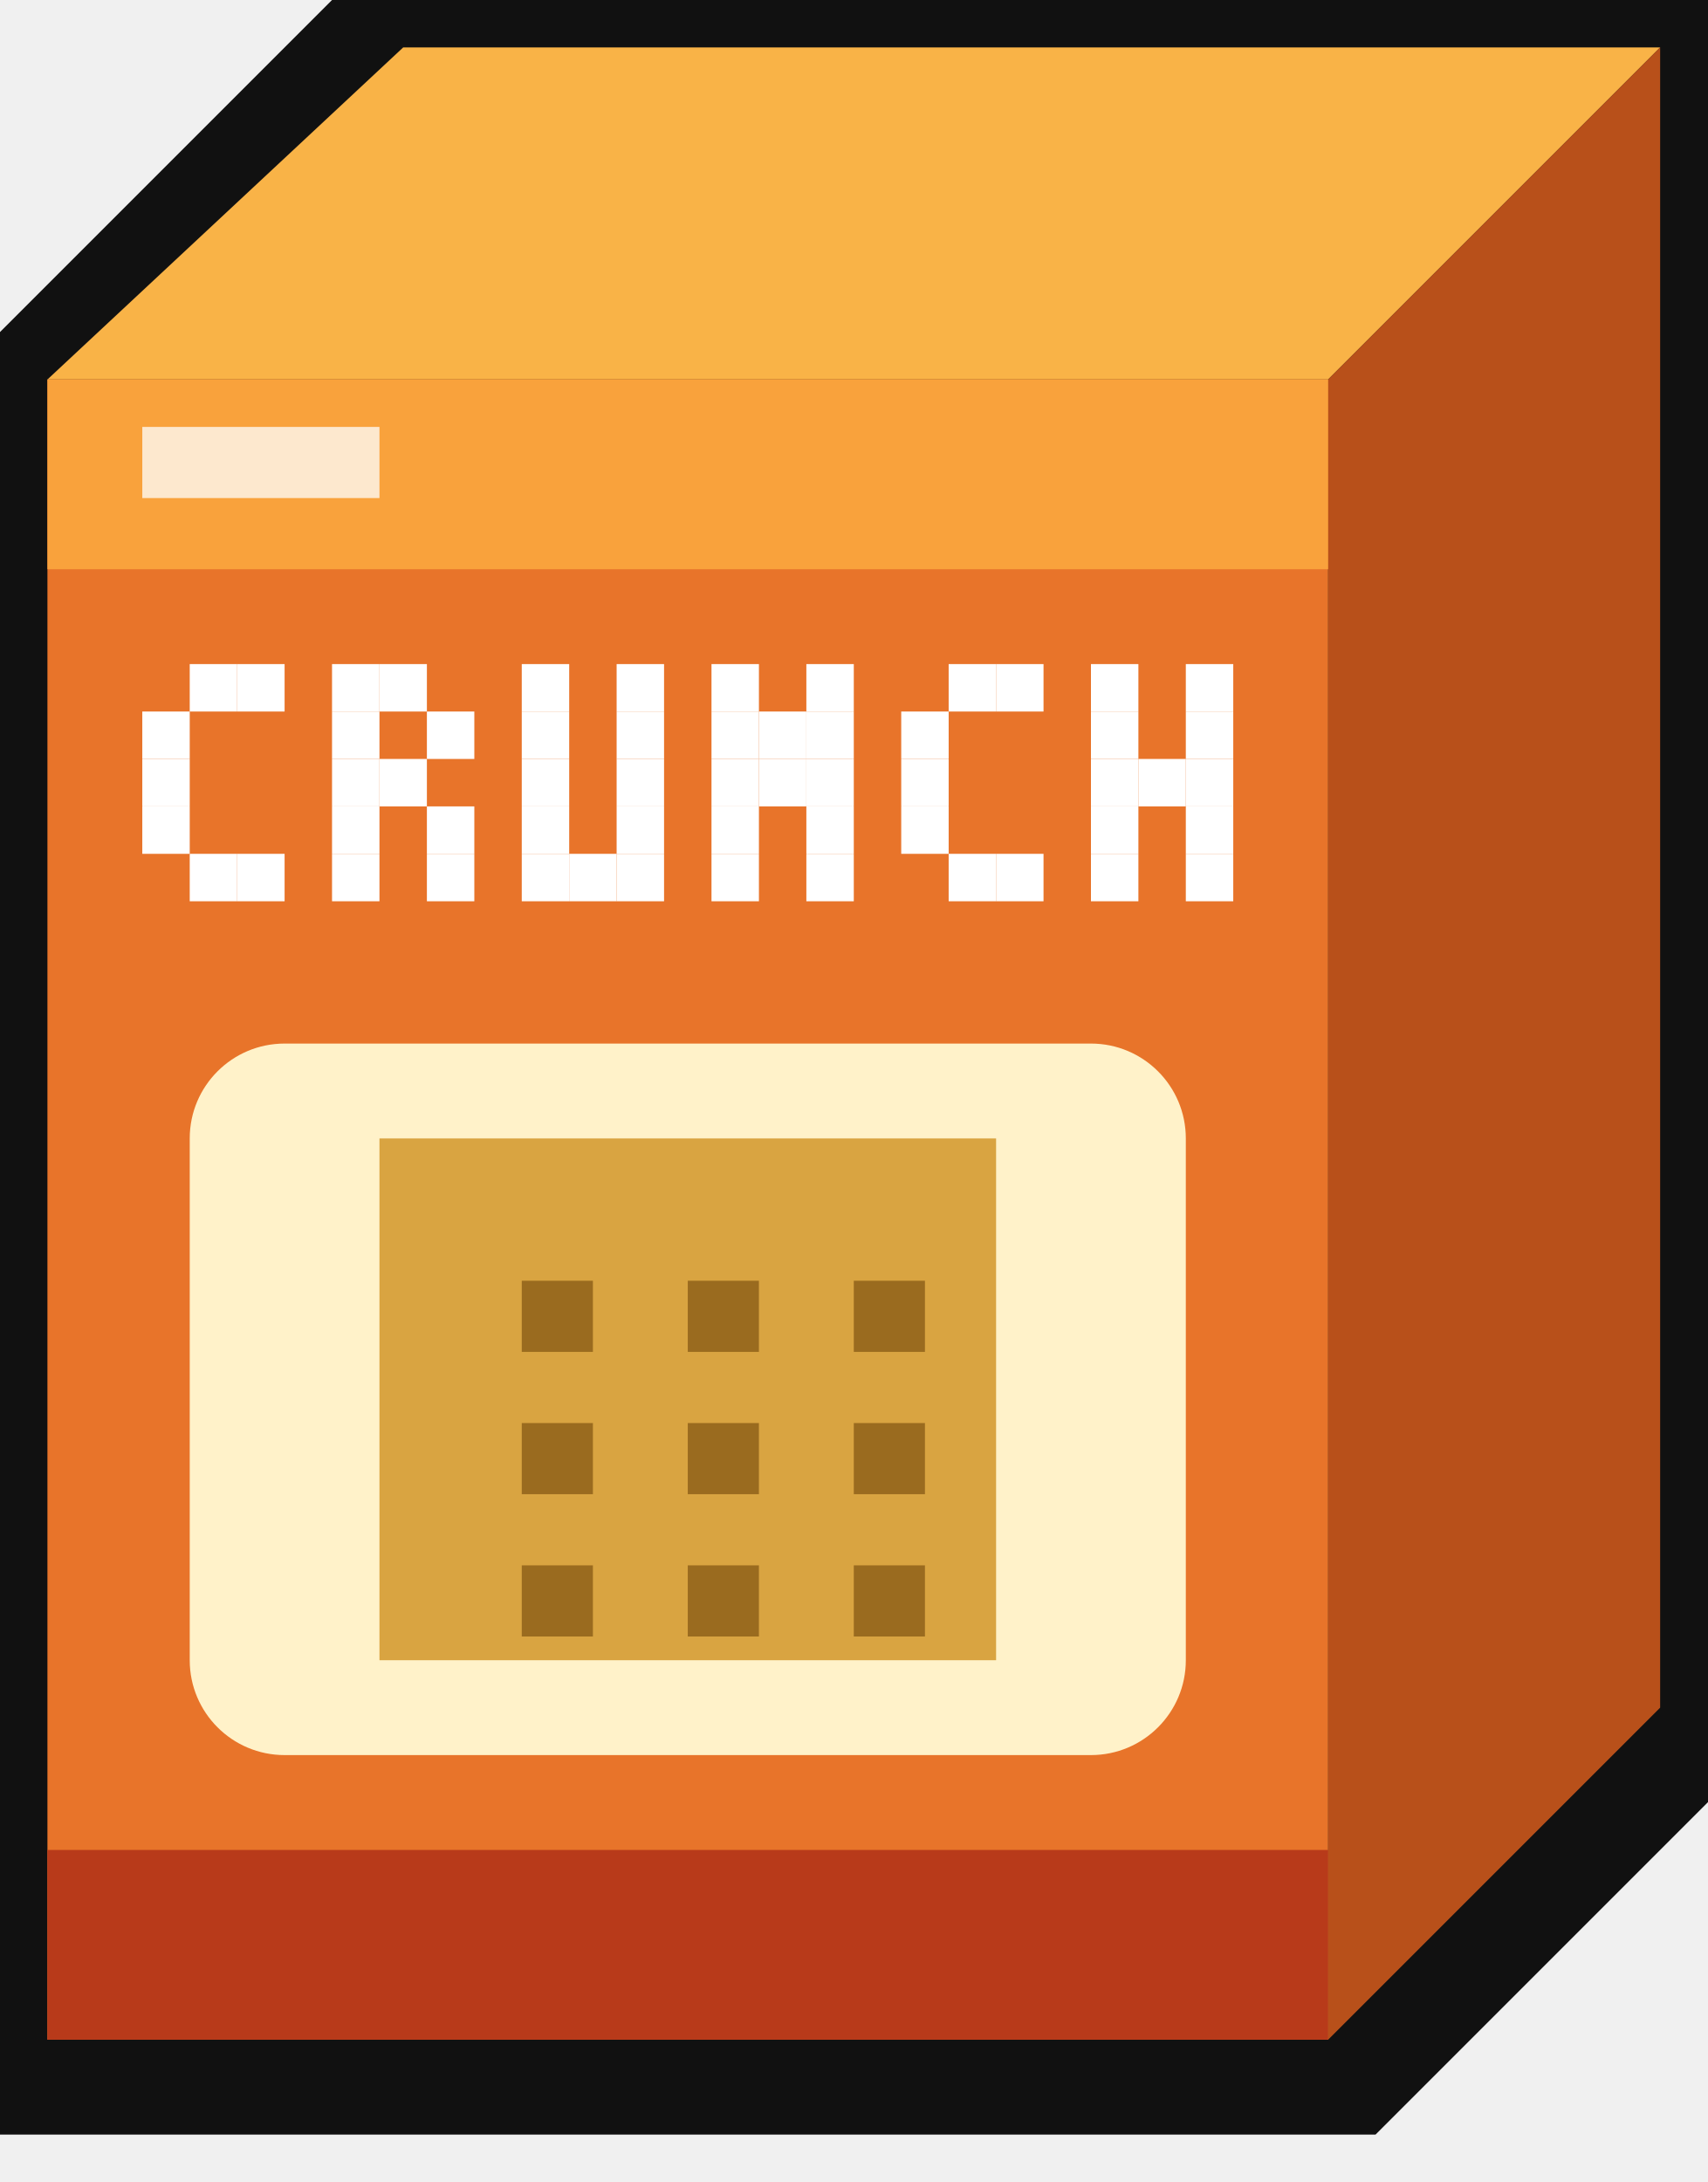
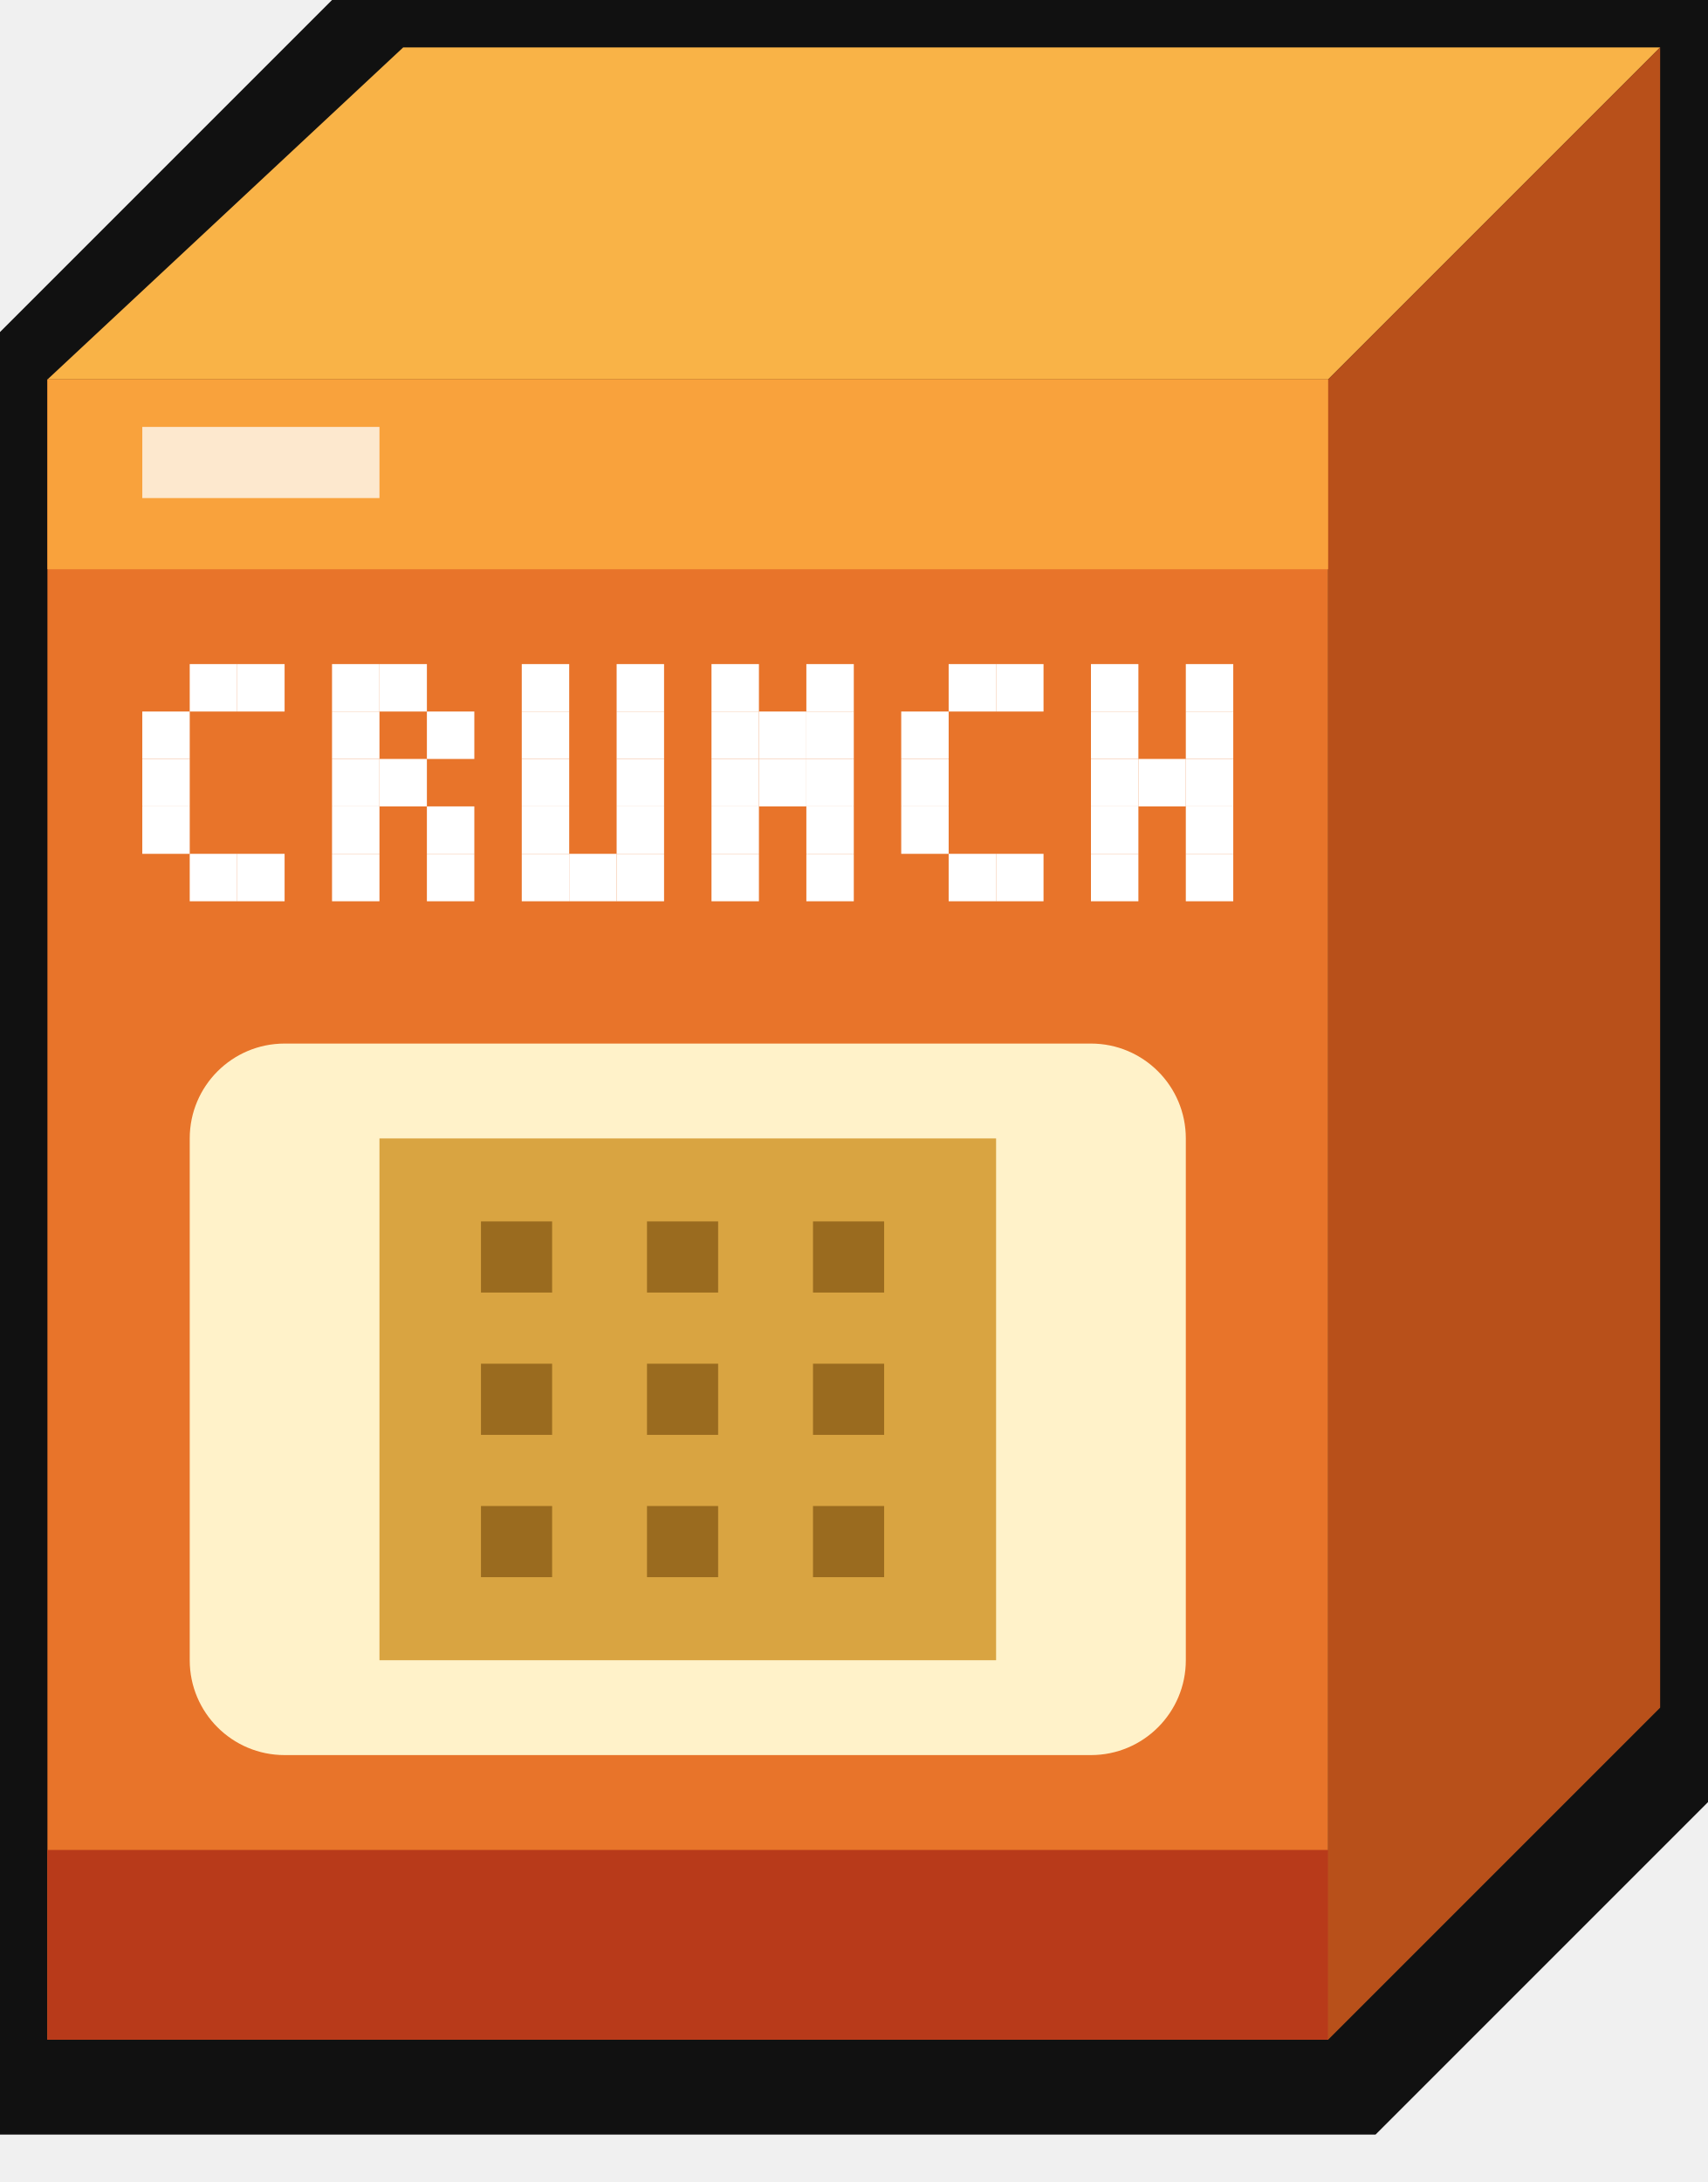
- <svg xmlns="http://www.w3.org/2000/svg" width="36" height="46" viewBox="0 0 36 46">
-   <polygon points="0,7 8,-1 37,-1 37,37 29,45 0,45" fill="#111111" />
-   <polygon points="1,8 8.5,1 35,1 28,8" fill="#f9b347" />
-   <polygon points="28,8 35,1 35,36 28,43" fill="#b8501a" />
-   <rect x="1" y="8" width="27" height="35" fill="#e8742a" />
-   <rect x="1" y="8" width="27" height="4" fill="#f9a23c" />
-   <rect x="4" y="14" width="1" height="1" fill="#ffffff" />
-   <rect x="5" y="14" width="1" height="1" fill="#ffffff" />
-   <rect x="3" y="15" width="1" height="1" fill="#ffffff" />
-   <rect x="3" y="16" width="1" height="1" fill="#ffffff" />
-   <rect x="3" y="17" width="1" height="1" fill="#ffffff" />
-   <rect x="4" y="18" width="1" height="1" fill="#ffffff" />
-   <rect x="5" y="18" width="1" height="1" fill="#ffffff" />
-   <rect x="7" y="14" width="1" height="1" fill="#ffffff" />
-   <rect x="8" y="14" width="1" height="1" fill="#ffffff" />
-   <rect x="7" y="15" width="1" height="1" fill="#ffffff" />
-   <rect x="9" y="15" width="1" height="1" fill="#ffffff" />
-   <rect x="7" y="16" width="1" height="1" fill="#ffffff" />
-   <rect x="8" y="16" width="1" height="1" fill="#ffffff" />
-   <rect x="7" y="17" width="1" height="1" fill="#ffffff" />
-   <rect x="9" y="17" width="1" height="1" fill="#ffffff" />
-   <rect x="7" y="18" width="1" height="1" fill="#ffffff" />
-   <rect x="9" y="18" width="1" height="1" fill="#ffffff" />
-   <rect x="11" y="14" width="1" height="1" fill="#ffffff" />
-   <rect x="13" y="14" width="1" height="1" fill="#ffffff" />
-   <rect x="11" y="15" width="1" height="1" fill="#ffffff" />
-   <rect x="13" y="15" width="1" height="1" fill="#ffffff" />
-   <rect x="11" y="16" width="1" height="1" fill="#ffffff" />
-   <rect x="13" y="16" width="1" height="1" fill="#ffffff" />
-   <rect x="11" y="17" width="1" height="1" fill="#ffffff" />
-   <rect x="13" y="17" width="1" height="1" fill="#ffffff" />
-   <rect x="11" y="18" width="1" height="1" fill="#ffffff" />
-   <rect x="12" y="18" width="1" height="1" fill="#ffffff" />
-   <rect x="13" y="18" width="1" height="1" fill="#ffffff" />
-   <rect x="15" y="14" width="1" height="1" fill="#ffffff" />
-   <rect x="17" y="14" width="1" height="1" fill="#ffffff" />
-   <rect x="15" y="15" width="1" height="1" fill="#ffffff" />
-   <rect x="16" y="15" width="1" height="1" fill="#ffffff" />
-   <rect x="17" y="15" width="1" height="1" fill="#ffffff" />
-   <rect x="15" y="16" width="1" height="1" fill="#ffffff" />
-   <rect x="16" y="16" width="1" height="1" fill="#ffffff" />
-   <rect x="17" y="16" width="1" height="1" fill="#ffffff" />
-   <rect x="15" y="17" width="1" height="1" fill="#ffffff" />
-   <rect x="17" y="17" width="1" height="1" fill="#ffffff" />
-   <rect x="15" y="18" width="1" height="1" fill="#ffffff" />
-   <rect x="17" y="18" width="1" height="1" fill="#ffffff" />
-   <rect x="20" y="14" width="1" height="1" fill="#ffffff" />
-   <rect x="21" y="14" width="1" height="1" fill="#ffffff" />
-   <rect x="19" y="15" width="1" height="1" fill="#ffffff" />
-   <rect x="19" y="16" width="1" height="1" fill="#ffffff" />
-   <rect x="19" y="17" width="1" height="1" fill="#ffffff" />
-   <rect x="20" y="18" width="1" height="1" fill="#ffffff" />
-   <rect x="21" y="18" width="1" height="1" fill="#ffffff" />
-   <rect x="23" y="14" width="1" height="1" fill="#ffffff" />
-   <rect x="25" y="14" width="1" height="1" fill="#ffffff" />
-   <rect x="23" y="15" width="1" height="1" fill="#ffffff" />
-   <rect x="25" y="15" width="1" height="1" fill="#ffffff" />
-   <rect x="23" y="16" width="1" height="1" fill="#ffffff" />
-   <rect x="24" y="16" width="1" height="1" fill="#ffffff" />
-   <rect x="25" y="16" width="1" height="1" fill="#ffffff" />
-   <rect x="23" y="17" width="1" height="1" fill="#ffffff" />
-   <rect x="25" y="17" width="1" height="1" fill="#ffffff" />
-   <rect x="23" y="18" width="1" height="1" fill="#ffffff" />
-   <rect x="25" y="18" width="1" height="1" fill="#ffffff" />
-   <rect x="4" y="22" width="21" height="15" rx="2" fill="#fff2c9" />
-   <rect x="8" y="24" width="13" height="11" fill="#d9a441" />
-   <rect x="11" y="27" width="1.5" height="1.5" fill="#9a6b1f" />
-   <rect x="11" y="30" width="1.5" height="1.5" fill="#9a6b1f" />
-   <rect x="11" y="33" width="1.5" height="1.5" fill="#9a6b1f" />
-   <rect x="14.5" y="27" width="1.5" height="1.5" fill="#9a6b1f" />
-   <rect x="14.5" y="30" width="1.5" height="1.5" fill="#9a6b1f" />
-   <rect x="14.5" y="33" width="1.5" height="1.5" fill="#9a6b1f" />
-   <rect x="18" y="27" width="1.5" height="1.5" fill="#9a6b1f" />
-   <rect x="18" y="30" width="1.5" height="1.5" fill="#9a6b1f" />
-   <rect x="18" y="33" width="1.5" height="1.5" fill="#9a6b1f" />
-   <rect x="1" y="39" width="27" height="4" fill="#b83a1a" />
-   <rect x="3" y="9" width="5" height="1.5" fill="#ffffff" fill-opacity="0.75" />
+ <svg xmlns="http://www.w3.org/2000/svg" width="36" height="46" viewBox="0 0 36 46" version="1.1" id="svg75">
+   <defs id="defs75" />
+   <polygon points="0,7 8,-1 37,-1 37,37 29,45 0,45" fill="#111111" id="polygon1" />
+   <polygon points="1,8 8.5,1 35,1 28,8" fill="#f9b347" id="polygon2" />
+   <polygon points="28,8 35,1 35,36 28,43" fill="#b8501a" id="polygon3" />
+   <rect x="1" y="8" width="27" height="35" fill="#e8742a" id="rect3" />
+   <rect x="1" y="8" width="27" height="4" fill="#f9a23c" id="rect4" />
+   <rect x="4" y="14" width="1" height="1" fill="#ffffff" id="rect5" />
+   <rect x="5" y="14" width="1" height="1" fill="#ffffff" id="rect6" />
+   <rect x="3" y="15" width="1" height="1" fill="#ffffff" id="rect7" />
+   <rect x="3" y="16" width="1" height="1" fill="#ffffff" id="rect8" />
+   <rect x="3" y="17" width="1" height="1" fill="#ffffff" id="rect9" />
+   <rect x="4" y="18" width="1" height="1" fill="#ffffff" id="rect10" />
+   <rect x="5" y="18" width="1" height="1" fill="#ffffff" id="rect11" />
+   <rect x="7" y="14" width="1" height="1" fill="#ffffff" id="rect12" />
+   <rect x="8" y="14" width="1" height="1" fill="#ffffff" id="rect13" />
+   <rect x="7" y="15" width="1" height="1" fill="#ffffff" id="rect14" />
+   <rect x="9" y="15" width="1" height="1" fill="#ffffff" id="rect15" />
+   <rect x="7" y="16" width="1" height="1" fill="#ffffff" id="rect16" />
+   <rect x="8" y="16" width="1" height="1" fill="#ffffff" id="rect17" />
+   <rect x="7" y="17" width="1" height="1" fill="#ffffff" id="rect18" />
+   <rect x="9" y="17" width="1" height="1" fill="#ffffff" id="rect19" />
+   <rect x="7" y="18" width="1" height="1" fill="#ffffff" id="rect20" />
+   <rect x="9" y="18" width="1" height="1" fill="#ffffff" id="rect21" />
+   <rect x="11" y="14" width="1" height="1" fill="#ffffff" id="rect22" />
+   <rect x="13" y="14" width="1" height="1" fill="#ffffff" id="rect23" />
+   <rect x="11" y="15" width="1" height="1" fill="#ffffff" id="rect24" />
+   <rect x="13" y="15" width="1" height="1" fill="#ffffff" id="rect25" />
+   <rect x="11" y="16" width="1" height="1" fill="#ffffff" id="rect26" />
+   <rect x="13" y="16" width="1" height="1" fill="#ffffff" id="rect27" />
+   <rect x="11" y="17" width="1" height="1" fill="#ffffff" id="rect28" />
+   <rect x="13" y="17" width="1" height="1" fill="#ffffff" id="rect29" />
+   <rect x="11" y="18" width="1" height="1" fill="#ffffff" id="rect30" />
+   <rect x="12" y="18" width="1" height="1" fill="#ffffff" id="rect31" />
+   <rect x="13" y="18" width="1" height="1" fill="#ffffff" id="rect32" />
+   <rect x="15" y="14" width="1" height="1" fill="#ffffff" id="rect33" />
+   <rect x="17" y="14" width="1" height="1" fill="#ffffff" id="rect34" />
+   <rect x="15" y="15" width="1" height="1" fill="#ffffff" id="rect35" />
+   <rect x="16" y="15" width="1" height="1" fill="#ffffff" id="rect36" />
+   <rect x="17" y="15" width="1" height="1" fill="#ffffff" id="rect37" />
+   <rect x="15" y="16" width="1" height="1" fill="#ffffff" id="rect38" />
+   <rect x="16" y="16" width="1" height="1" fill="#ffffff" id="rect39" />
+   <rect x="17" y="16" width="1" height="1" fill="#ffffff" id="rect40" />
+   <rect x="15" y="17" width="1" height="1" fill="#ffffff" id="rect41" />
+   <rect x="17" y="17" width="1" height="1" fill="#ffffff" id="rect42" />
+   <rect x="15" y="18" width="1" height="1" fill="#ffffff" id="rect43" />
+   <rect x="17" y="18" width="1" height="1" fill="#ffffff" id="rect44" />
+   <rect x="20" y="14" width="1" height="1" fill="#ffffff" id="rect45" />
+   <rect x="21" y="14" width="1" height="1" fill="#ffffff" id="rect46" />
+   <rect x="19" y="15" width="1" height="1" fill="#ffffff" id="rect47" />
+   <rect x="19" y="16" width="1" height="1" fill="#ffffff" id="rect48" />
+   <rect x="19" y="17" width="1" height="1" fill="#ffffff" id="rect49" />
+   <rect x="20" y="18" width="1" height="1" fill="#ffffff" id="rect50" />
+   <rect x="21" y="18" width="1" height="1" fill="#ffffff" id="rect51" />
+   <rect x="23" y="14" width="1" height="1" fill="#ffffff" id="rect52" />
+   <rect x="25" y="14" width="1" height="1" fill="#ffffff" id="rect53" />
+   <rect x="23" y="15" width="1" height="1" fill="#ffffff" id="rect54" />
+   <rect x="25" y="15" width="1" height="1" fill="#ffffff" id="rect55" />
+   <rect x="23" y="16" width="1" height="1" fill="#ffffff" id="rect56" />
+   <rect x="24" y="16" width="1" height="1" fill="#ffffff" id="rect57" />
+   <rect x="25" y="16" width="1" height="1" fill="#ffffff" id="rect58" />
+   <rect x="23" y="17" width="1" height="1" fill="#ffffff" id="rect59" />
+   <rect x="25" y="17" width="1" height="1" fill="#ffffff" id="rect60" />
+   <rect x="23" y="18" width="1" height="1" fill="#ffffff" id="rect61" />
+   <rect x="25" y="18" width="1" height="1" fill="#ffffff" id="rect62" />
+   <rect x="4" y="22" width="21" height="15" rx="2" fill="#fff2c9" id="rect63" />
+   <rect x="8" y="24" width="13" height="11" fill="#d9a441" id="rect64" />
+   <rect x="10.14" y="25.749" width="1.5" height="1.5" fill="#9a6b1f" id="rect65" />
+   <rect x="10.14" y="28.749" width="1.5" height="1.5" fill="#9a6b1f" id="rect66" />
+   <rect x="10.14" y="31.749" width="1.5" height="1.5" fill="#9a6b1f" id="rect67" />
+   <rect x="13.64" y="25.749" width="1.5" height="1.5" fill="#9a6b1f" id="rect68" />
+   <rect x="13.64" y="28.749" width="1.5" height="1.5" fill="#9a6b1f" id="rect69" />
+   <rect x="13.64" y="31.749" width="1.5" height="1.5" fill="#9a6b1f" id="rect70" />
+   <rect x="17.14" y="25.749" width="1.5" height="1.5" fill="#9a6b1f" id="rect71" />
+   <rect x="17.14" y="28.749" width="1.5" height="1.5" fill="#9a6b1f" id="rect72" />
+   <rect x="17.14" y="31.749" width="1.5" height="1.5" fill="#9a6b1f" id="rect73" />
+   <rect x="1" y="39" width="27" height="4" fill="#b83a1a" id="rect74" />
+   <rect x="3" y="9" width="5" height="1.5" fill="#ffffff" fill-opacity="0.75" id="rect75" />
</svg>
